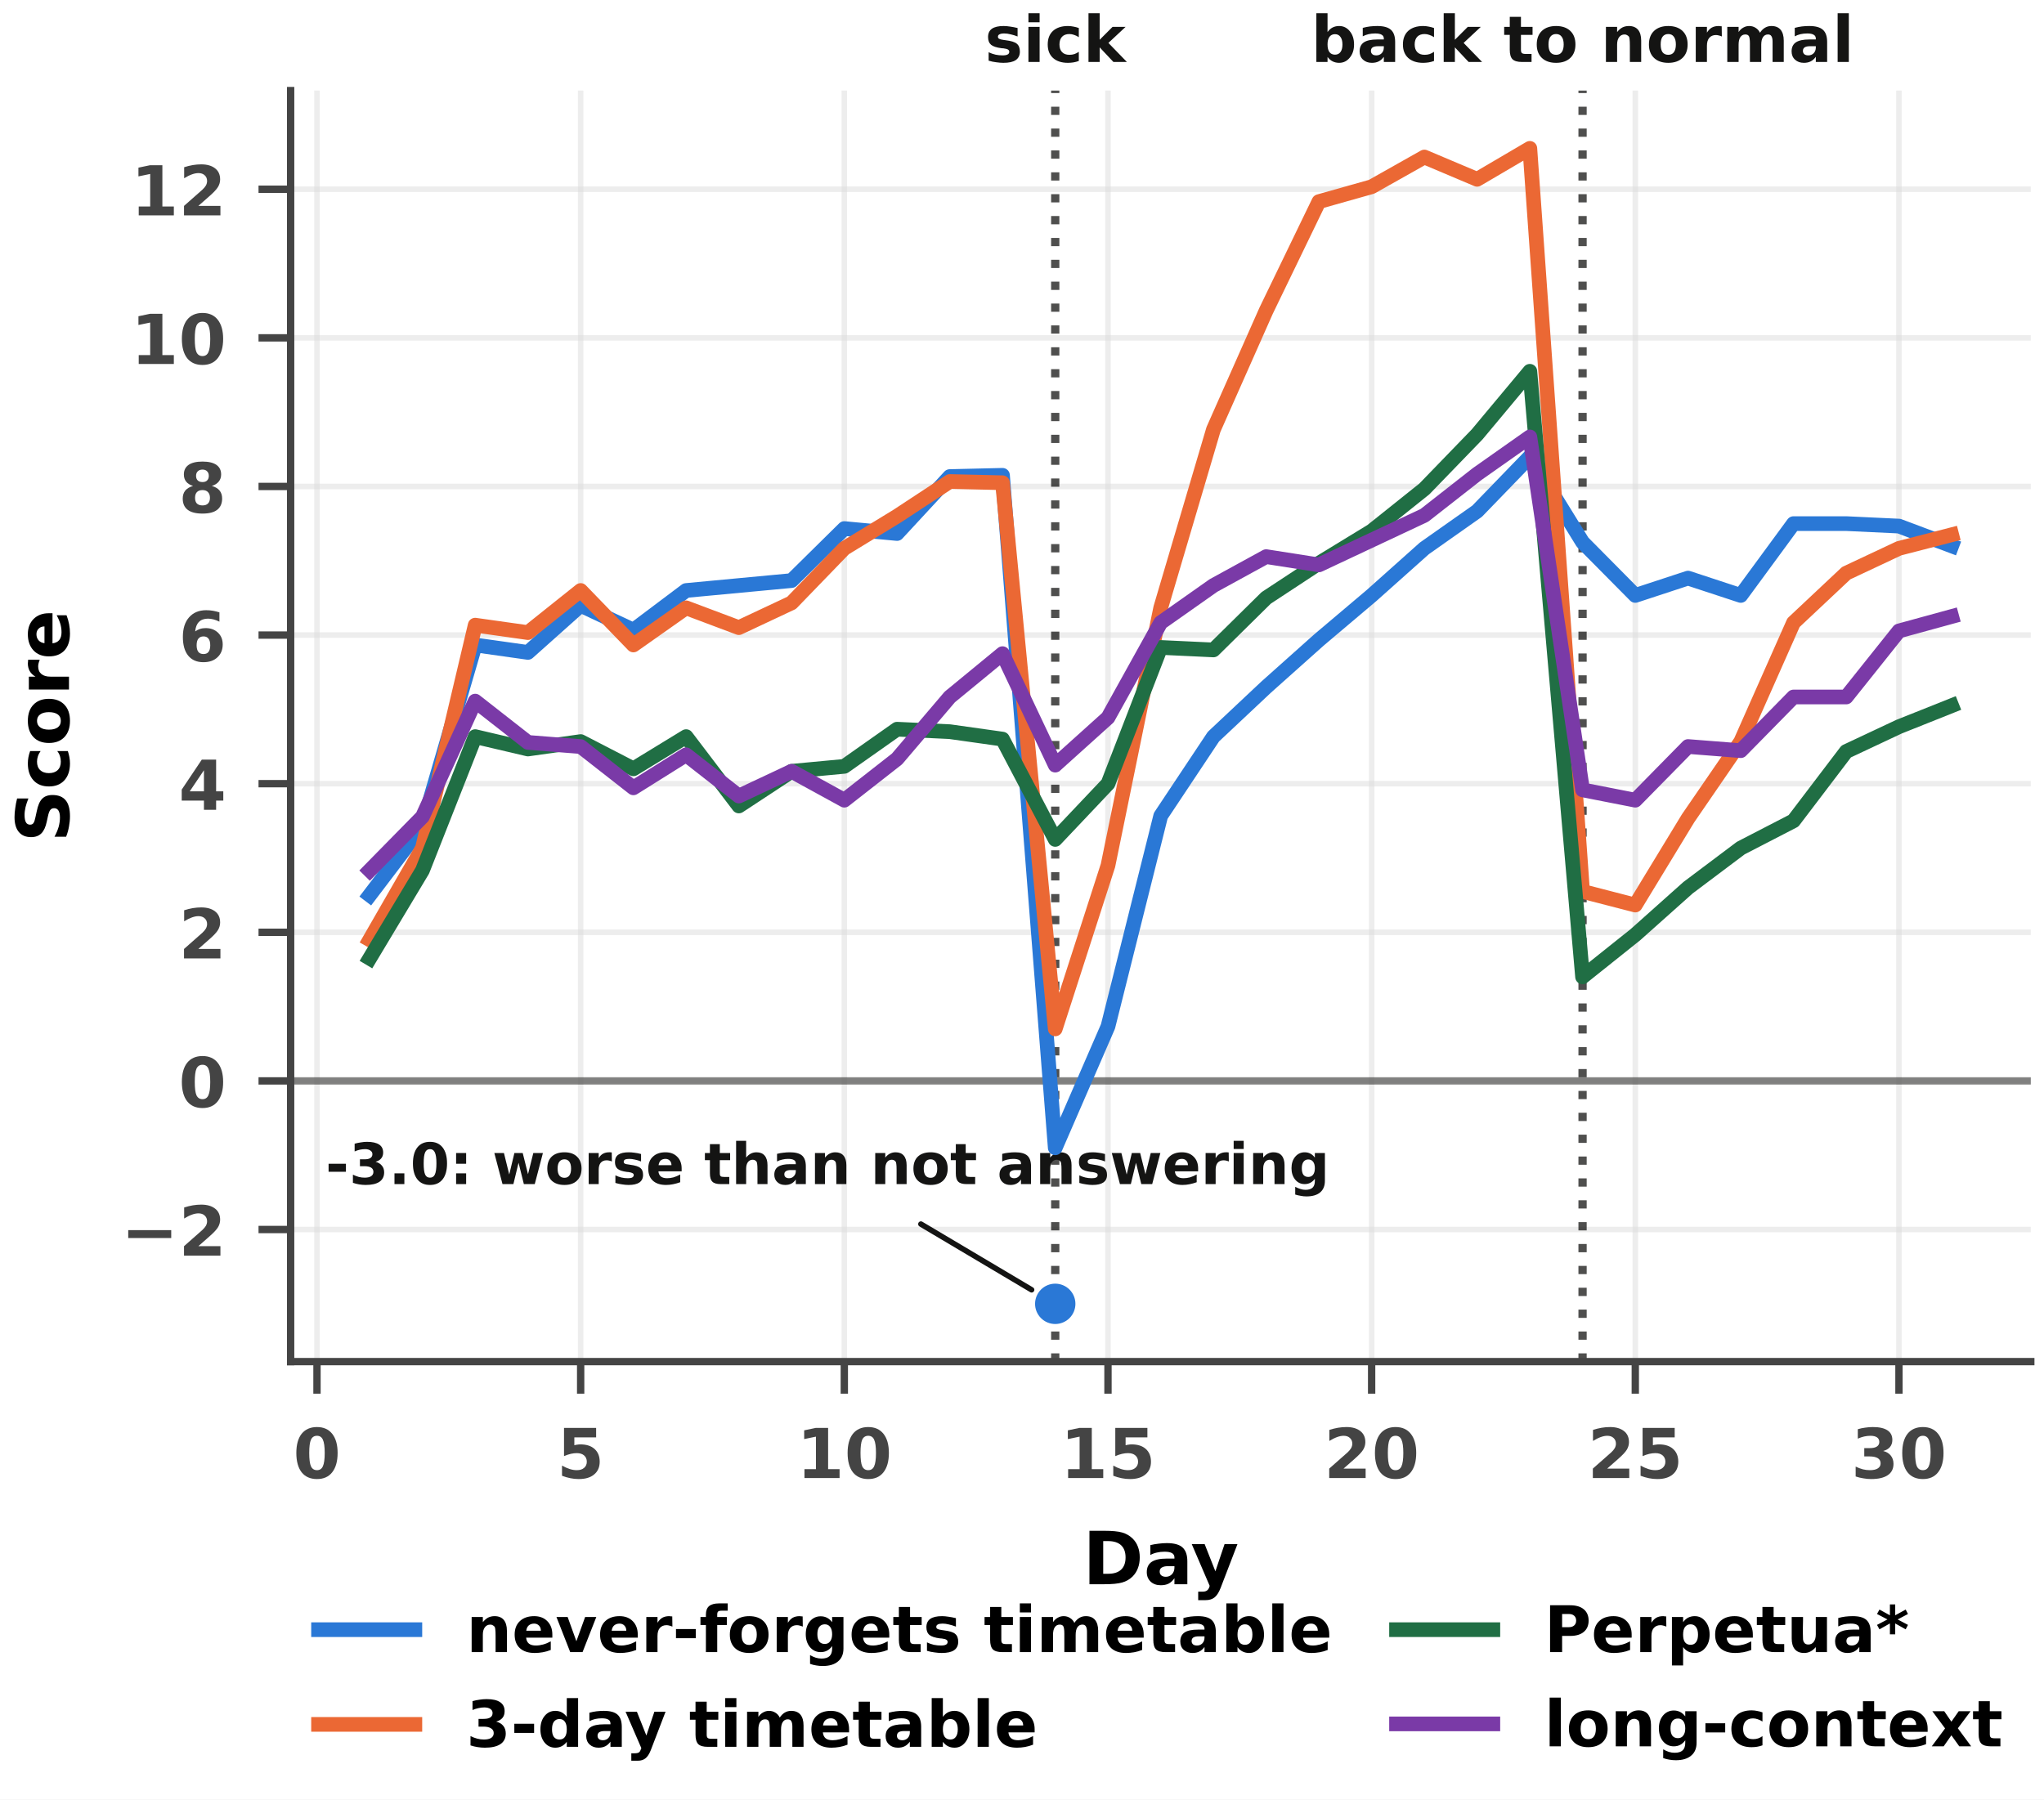
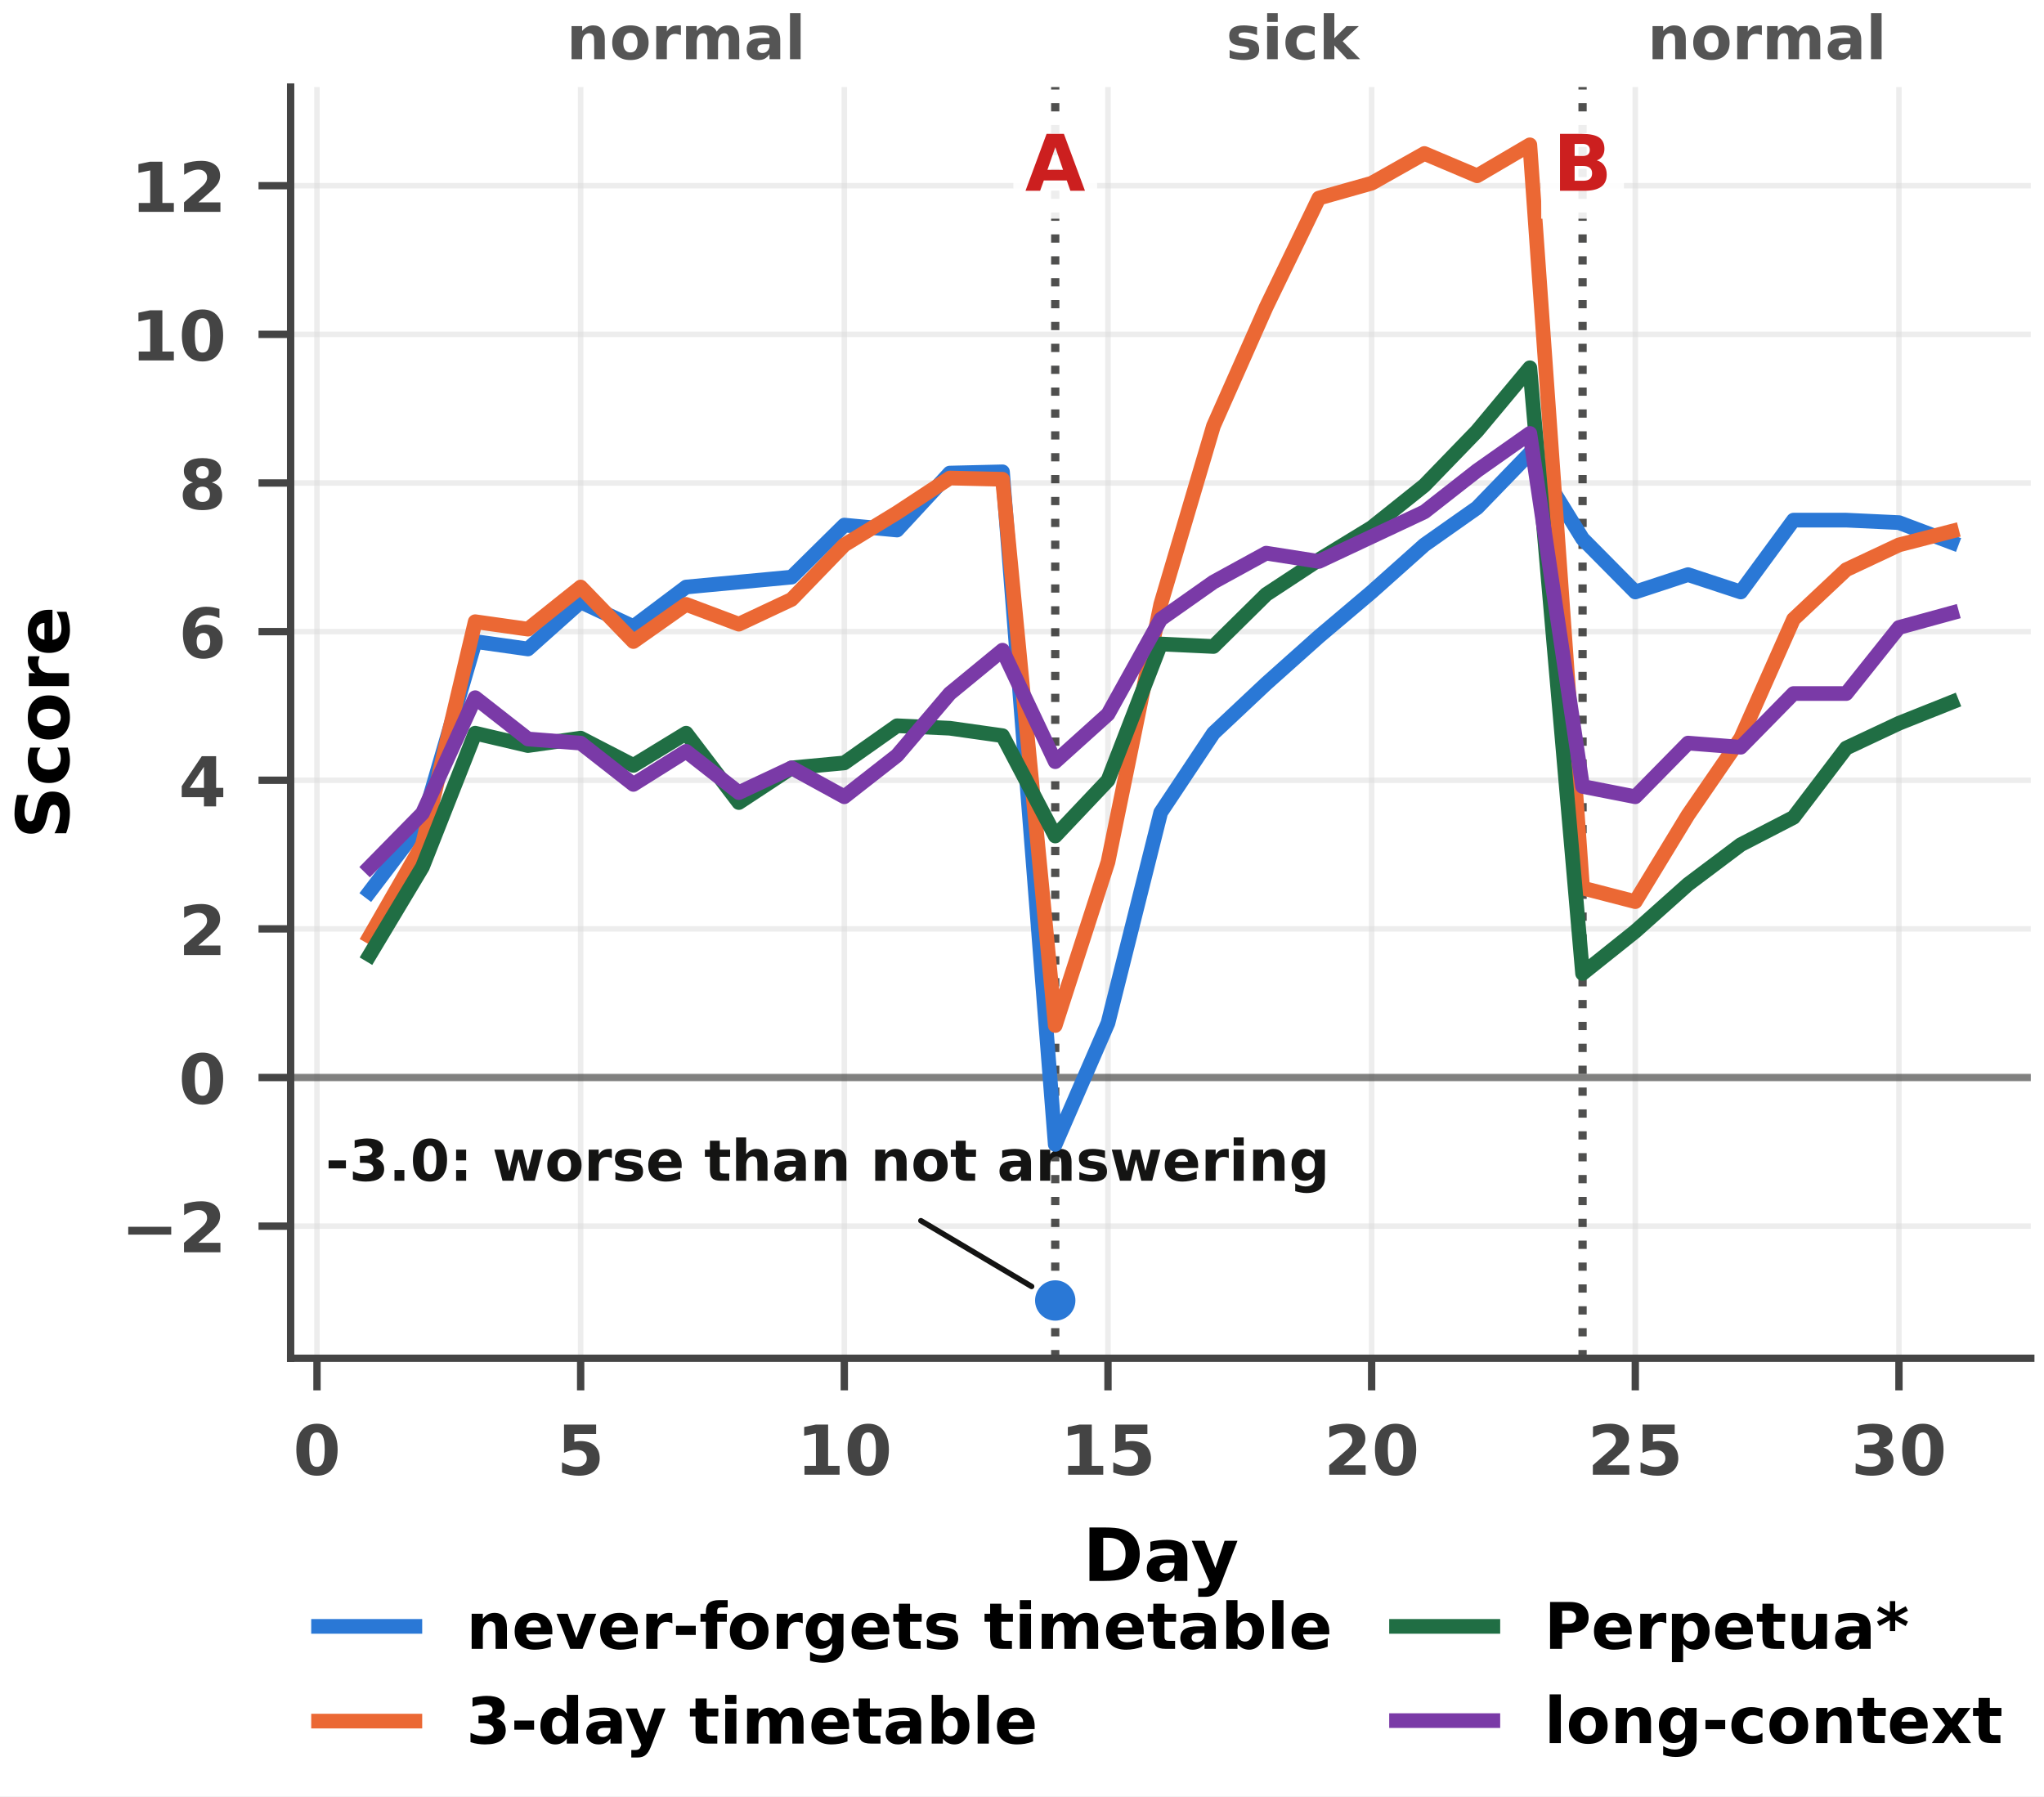
- <svg xmlns="http://www.w3.org/2000/svg" xmlns:xlink="http://www.w3.org/1999/xlink" width="222.846pt" height="196.239pt" viewBox="0 0 222.846 196.239" version="1.1">
+ <svg xmlns="http://www.w3.org/2000/svg" xmlns:xlink="http://www.w3.org/1999/xlink" width="222.846pt" height="195.852pt" viewBox="0 0 222.846 195.852" version="1.1">
  <defs>
    <style type="text/css">*{stroke-linejoin: round; stroke-linecap: butt}</style>
  </defs>
  <g id="figure_1">
    <g id="patch_1">
-       <path d="M 0 196.239  L 222.846 196.239  L 222.846 0  L 0 0  z " style="fill: #ffffff" />
+       <path d="M 0 195.852  L 222.846 195.852  L 222.846 0  L 0 0  z " style="fill: #ffffff" />
    </g>
    <g id="axes_1">
      <g id="patch_2">
-         <path d="M 31.686 148.478  L 221.406 148.478  L 221.406 9.878  L 31.686 9.878  z " style="fill: #ffffff" />
+         <path d="M 31.686 148.091  L 221.406 148.091  L 221.406 9.491  L 31.686 9.491  z " style="fill: #ffffff" />
      </g>
      <g id="matplotlib.axis_1">
        <g id="xtick_1">
          <g id="line2d_1">
-             <path d="M 34.56 148.478  L 34.56 9.878  " clip-path="url(#p94d293afa7)" style="fill: none; stroke: #dddddd; stroke-opacity: 0.5; stroke-width: 0.6; stroke-linecap: square" />
+             <path d="M 34.56 148.091  L 34.56 9.491  " clip-path="url(#p62c9c7e335)" style="fill: none; stroke: #dddddd; stroke-opacity: 0.5; stroke-width: 0.6; stroke-linecap: square" />
          </g>
          <g id="line2d_2">
            <defs>
-               <path id="m6d10a74202" d="M 0 0  L 0 3.5  " style="stroke: #444444; stroke-width: 0.8" />
+               <path id="mb469d667c3" d="M 0 0  L 0 3.5  " style="stroke: #444444; stroke-width: 0.8" />
            </defs>
            <g>
-               <use xlink:href="#m6d10a74202" x="34.56" y="148.478" style="fill: #444444; stroke: #444444; stroke-width: 0.8" />
+               <use xlink:href="#mb469d667c3" x="34.56" y="148.091" style="fill: #444444; stroke: #444444; stroke-width: 0.8" />
            </g>
          </g>
          <g id="text_1">
-             <text style="font-weight: 700; font-size: 7.5px; font-family: 'DejaVu Sans', 'Bitstream Vera Sans', 'Computer Modern Sans Serif', 'Lucida Grande', 'Verdana', 'Geneva', 'Lucid', 'Arial', 'Helvetica', 'Avant Garde', sans-serif; text-anchor: middle; fill: #444444" x="34.56" y="161.177" transform="rotate(-0 34.56017 161.1767)">0</text>
+             <text style="font-weight: 700; font-size: 7.5px; font-family: 'DejaVu Sans', 'Bitstream Vera Sans', 'Computer Modern Sans Serif', 'Lucida Grande', 'Verdana', 'Geneva', 'Lucid', 'Arial', 'Helvetica', 'Avant Garde', sans-serif; text-anchor: middle; fill: #444444" x="34.56" y="160.79" transform="rotate(-0 34.56017 160.7896)">0</text>
          </g>
        </g>
        <g id="xtick_2">
          <g id="line2d_3">
-             <path d="M 63.306 148.478  L 63.306 9.878  " clip-path="url(#p94d293afa7)" style="fill: none; stroke: #dddddd; stroke-opacity: 0.5; stroke-width: 0.6; stroke-linecap: square" />
+             <path d="M 63.306 148.091  L 63.306 9.491  " clip-path="url(#p62c9c7e335)" style="fill: none; stroke: #dddddd; stroke-opacity: 0.5; stroke-width: 0.6; stroke-linecap: square" />
          </g>
          <g id="line2d_4">
            <g>
-               <use xlink:href="#m6d10a74202" x="63.306" y="148.478" style="fill: #444444; stroke: #444444; stroke-width: 0.8" />
+               <use xlink:href="#mb469d667c3" x="63.306" y="148.091" style="fill: #444444; stroke: #444444; stroke-width: 0.8" />
            </g>
          </g>
          <g id="text_2">
-             <text style="font-weight: 700; font-size: 7.5px; font-family: 'DejaVu Sans', 'Bitstream Vera Sans', 'Computer Modern Sans Serif', 'Lucida Grande', 'Verdana', 'Geneva', 'Lucid', 'Arial', 'Helvetica', 'Avant Garde', sans-serif; text-anchor: middle; fill: #444444" x="63.306" y="161.177" transform="rotate(-0 63.30562 161.1767)">5</text>
+             <text style="font-weight: 700; font-size: 7.5px; font-family: 'DejaVu Sans', 'Bitstream Vera Sans', 'Computer Modern Sans Serif', 'Lucida Grande', 'Verdana', 'Geneva', 'Lucid', 'Arial', 'Helvetica', 'Avant Garde', sans-serif; text-anchor: middle; fill: #444444" x="63.306" y="160.79" transform="rotate(-0 63.30562 160.7896)">5</text>
          </g>
        </g>
        <g id="xtick_3">
          <g id="line2d_5">
-             <path d="M 92.051 148.478  L 92.051 9.878  " clip-path="url(#p94d293afa7)" style="fill: none; stroke: #dddddd; stroke-opacity: 0.5; stroke-width: 0.6; stroke-linecap: square" />
+             <path d="M 92.051 148.091  L 92.051 9.491  " clip-path="url(#p62c9c7e335)" style="fill: none; stroke: #dddddd; stroke-opacity: 0.5; stroke-width: 0.6; stroke-linecap: square" />
          </g>
          <g id="line2d_6">
            <g>
-               <use xlink:href="#m6d10a74202" x="92.051" y="148.478" style="fill: #444444; stroke: #444444; stroke-width: 0.8" />
+               <use xlink:href="#mb469d667c3" x="92.051" y="148.091" style="fill: #444444; stroke: #444444; stroke-width: 0.8" />
            </g>
          </g>
          <g id="text_3">
-             <text style="font-weight: 700; font-size: 7.5px; font-family: 'DejaVu Sans', 'Bitstream Vera Sans', 'Computer Modern Sans Serif', 'Lucida Grande', 'Verdana', 'Geneva', 'Lucid', 'Arial', 'Helvetica', 'Avant Garde', sans-serif; text-anchor: middle; fill: #444444" x="92.051" y="161.177" transform="rotate(-0 92.05108 161.1767)">10</text>
+             <text style="font-weight: 700; font-size: 7.5px; font-family: 'DejaVu Sans', 'Bitstream Vera Sans', 'Computer Modern Sans Serif', 'Lucida Grande', 'Verdana', 'Geneva', 'Lucid', 'Arial', 'Helvetica', 'Avant Garde', sans-serif; text-anchor: middle; fill: #444444" x="92.051" y="160.79" transform="rotate(-0 92.05108 160.7896)">10</text>
          </g>
        </g>
        <g id="xtick_4">
          <g id="line2d_7">
-             <path d="M 120.797 148.478  L 120.797 9.878  " clip-path="url(#p94d293afa7)" style="fill: none; stroke: #dddddd; stroke-opacity: 0.5; stroke-width: 0.6; stroke-linecap: square" />
+             <path d="M 120.797 148.091  L 120.797 9.491  " clip-path="url(#p62c9c7e335)" style="fill: none; stroke: #dddddd; stroke-opacity: 0.5; stroke-width: 0.6; stroke-linecap: square" />
          </g>
          <g id="line2d_8">
            <g>
-               <use xlink:href="#m6d10a74202" x="120.797" y="148.478" style="fill: #444444; stroke: #444444; stroke-width: 0.8" />
+               <use xlink:href="#mb469d667c3" x="120.797" y="148.091" style="fill: #444444; stroke: #444444; stroke-width: 0.8" />
            </g>
          </g>
          <g id="text_4">
-             <text style="font-weight: 700; font-size: 7.5px; font-family: 'DejaVu Sans', 'Bitstream Vera Sans', 'Computer Modern Sans Serif', 'Lucida Grande', 'Verdana', 'Geneva', 'Lucid', 'Arial', 'Helvetica', 'Avant Garde', sans-serif; text-anchor: middle; fill: #444444" x="120.797" y="161.177" transform="rotate(-0 120.7965 161.1767)">15</text>
+             <text style="font-weight: 700; font-size: 7.5px; font-family: 'DejaVu Sans', 'Bitstream Vera Sans', 'Computer Modern Sans Serif', 'Lucida Grande', 'Verdana', 'Geneva', 'Lucid', 'Arial', 'Helvetica', 'Avant Garde', sans-serif; text-anchor: middle; fill: #444444" x="120.797" y="160.79" transform="rotate(-0 120.7965 160.7896)">15</text>
          </g>
        </g>
        <g id="xtick_5">
          <g id="line2d_9">
-             <path d="M 149.542 148.478  L 149.542 9.878  " clip-path="url(#p94d293afa7)" style="fill: none; stroke: #dddddd; stroke-opacity: 0.5; stroke-width: 0.6; stroke-linecap: square" />
+             <path d="M 149.542 148.091  L 149.542 9.491  " clip-path="url(#p62c9c7e335)" style="fill: none; stroke: #dddddd; stroke-opacity: 0.5; stroke-width: 0.6; stroke-linecap: square" />
          </g>
          <g id="line2d_10">
            <g>
-               <use xlink:href="#m6d10a74202" x="149.542" y="148.478" style="fill: #444444; stroke: #444444; stroke-width: 0.8" />
+               <use xlink:href="#mb469d667c3" x="149.542" y="148.091" style="fill: #444444; stroke: #444444; stroke-width: 0.8" />
            </g>
          </g>
          <g id="text_5">
-             <text style="font-weight: 700; font-size: 7.5px; font-family: 'DejaVu Sans', 'Bitstream Vera Sans', 'Computer Modern Sans Serif', 'Lucida Grande', 'Verdana', 'Geneva', 'Lucid', 'Arial', 'Helvetica', 'Avant Garde', sans-serif; text-anchor: middle; fill: #444444" x="149.542" y="161.177" transform="rotate(-0 149.542 161.1767)">20</text>
+             <text style="font-weight: 700; font-size: 7.5px; font-family: 'DejaVu Sans', 'Bitstream Vera Sans', 'Computer Modern Sans Serif', 'Lucida Grande', 'Verdana', 'Geneva', 'Lucid', 'Arial', 'Helvetica', 'Avant Garde', sans-serif; text-anchor: middle; fill: #444444" x="149.542" y="160.79" transform="rotate(-0 149.542 160.7896)">20</text>
          </g>
        </g>
        <g id="xtick_6">
          <g id="line2d_11">
-             <path d="M 178.287 148.478  L 178.287 9.878  " clip-path="url(#p94d293afa7)" style="fill: none; stroke: #dddddd; stroke-opacity: 0.5; stroke-width: 0.6; stroke-linecap: square" />
+             <path d="M 178.287 148.091  L 178.287 9.491  " clip-path="url(#p62c9c7e335)" style="fill: none; stroke: #dddddd; stroke-opacity: 0.5; stroke-width: 0.6; stroke-linecap: square" />
          </g>
          <g id="line2d_12">
            <g>
-               <use xlink:href="#m6d10a74202" x="178.287" y="148.478" style="fill: #444444; stroke: #444444; stroke-width: 0.8" />
+               <use xlink:href="#mb469d667c3" x="178.287" y="148.091" style="fill: #444444; stroke: #444444; stroke-width: 0.8" />
            </g>
          </g>
          <g id="text_6">
-             <text style="font-weight: 700; font-size: 7.5px; font-family: 'DejaVu Sans', 'Bitstream Vera Sans', 'Computer Modern Sans Serif', 'Lucida Grande', 'Verdana', 'Geneva', 'Lucid', 'Arial', 'Helvetica', 'Avant Garde', sans-serif; text-anchor: middle; fill: #444444" x="178.287" y="161.177" transform="rotate(-0 178.2874 161.1767)">25</text>
+             <text style="font-weight: 700; font-size: 7.5px; font-family: 'DejaVu Sans', 'Bitstream Vera Sans', 'Computer Modern Sans Serif', 'Lucida Grande', 'Verdana', 'Geneva', 'Lucid', 'Arial', 'Helvetica', 'Avant Garde', sans-serif; text-anchor: middle; fill: #444444" x="178.287" y="160.79" transform="rotate(-0 178.2874 160.7896)">25</text>
          </g>
        </g>
        <g id="xtick_7">
          <g id="line2d_13">
-             <path d="M 207.033 148.478  L 207.033 9.878  " clip-path="url(#p94d293afa7)" style="fill: none; stroke: #dddddd; stroke-opacity: 0.5; stroke-width: 0.6; stroke-linecap: square" />
+             <path d="M 207.033 148.091  L 207.033 9.491  " clip-path="url(#p62c9c7e335)" style="fill: none; stroke: #dddddd; stroke-opacity: 0.5; stroke-width: 0.6; stroke-linecap: square" />
          </g>
          <g id="line2d_14">
            <g>
-               <use xlink:href="#m6d10a74202" x="207.033" y="148.478" style="fill: #444444; stroke: #444444; stroke-width: 0.8" />
+               <use xlink:href="#mb469d667c3" x="207.033" y="148.091" style="fill: #444444; stroke: #444444; stroke-width: 0.8" />
            </g>
          </g>
          <g id="text_7">
-             <text style="font-weight: 700; font-size: 7.5px; font-family: 'DejaVu Sans', 'Bitstream Vera Sans', 'Computer Modern Sans Serif', 'Lucida Grande', 'Verdana', 'Geneva', 'Lucid', 'Arial', 'Helvetica', 'Avant Garde', sans-serif; text-anchor: middle; fill: #444444" x="207.033" y="161.177" transform="rotate(-0 207.0329 161.1767)">30</text>
+             <text style="font-weight: 700; font-size: 7.5px; font-family: 'DejaVu Sans', 'Bitstream Vera Sans', 'Computer Modern Sans Serif', 'Lucida Grande', 'Verdana', 'Geneva', 'Lucid', 'Arial', 'Helvetica', 'Avant Garde', sans-serif; text-anchor: middle; fill: #444444" x="207.033" y="160.79" transform="rotate(-0 207.0329 160.7896)">30</text>
          </g>
        </g>
        <g id="text_8">
-           <text style="font-weight: 700; font-size: 8px; font-family: 'DejaVu Sans', 'Bitstream Vera Sans', 'Computer Modern Sans Serif', 'Lucida Grande', 'Verdana', 'Geneva', 'Lucid', 'Arial', 'Helvetica', 'Avant Garde', sans-serif; text-anchor: middle" x="126.546" y="172.753" transform="rotate(-0 126.5456 172.7527)">Day</text>
+           <text style="font-weight: 700; font-size: 8px; font-family: 'DejaVu Sans', 'Bitstream Vera Sans', 'Computer Modern Sans Serif', 'Lucida Grande', 'Verdana', 'Geneva', 'Lucid', 'Arial', 'Helvetica', 'Avant Garde', sans-serif; text-anchor: middle" x="126.546" y="172.366" transform="rotate(-0 126.5456 172.3656)">Day</text>
        </g>
      </g>
      <g id="matplotlib.axis_2">
        <g id="ytick_1">
          <g id="line2d_15">
-             <path d="M 31.686 134.075  L 221.406 134.075  " clip-path="url(#p94d293afa7)" style="fill: none; stroke: #dddddd; stroke-opacity: 0.5; stroke-width: 0.6; stroke-linecap: square" />
+             <path d="M 31.686 133.688  L 221.406 133.688  " clip-path="url(#p62c9c7e335)" style="fill: none; stroke: #dddddd; stroke-opacity: 0.5; stroke-width: 0.6; stroke-linecap: square" />
          </g>
          <g id="line2d_16">
            <defs>
-               <path id="mc895e2b7c6" d="M 0 0  L -3.5 0  " style="stroke: #444444; stroke-width: 0.8" />
+               <path id="m70ca049740" d="M 0 0  L -3.5 0  " style="stroke: #444444; stroke-width: 0.8" />
            </defs>
            <g>
-               <use xlink:href="#mc895e2b7c6" x="31.686" y="134.075" style="fill: #444444; stroke: #444444; stroke-width: 0.8" />
+               <use xlink:href="#m70ca049740" x="31.686" y="133.688" style="fill: #444444; stroke: #444444; stroke-width: 0.8" />
            </g>
          </g>
          <g id="text_9">
-             <text style="font-weight: 700; font-size: 7.5px; font-family: 'DejaVu Sans', 'Bitstream Vera Sans', 'Computer Modern Sans Serif', 'Lucida Grande', 'Verdana', 'Geneva', 'Lucid', 'Arial', 'Helvetica', 'Avant Garde', sans-serif; text-anchor: end; fill: #444444" x="24.686" y="136.924" transform="rotate(-0 24.68563 136.9244)">−2</text>
+             <text style="font-weight: 700; font-size: 7.5px; font-family: 'DejaVu Sans', 'Bitstream Vera Sans', 'Computer Modern Sans Serif', 'Lucida Grande', 'Verdana', 'Geneva', 'Lucid', 'Arial', 'Helvetica', 'Avant Garde', sans-serif; text-anchor: end; fill: #444444" x="24.686" y="136.537" transform="rotate(-0 24.68563 136.5373)">−2</text>
          </g>
        </g>
        <g id="ytick_2">
          <g id="line2d_17">
-             <path d="M 31.686 117.869  L 221.406 117.869  " clip-path="url(#p94d293afa7)" style="fill: none; stroke: #dddddd; stroke-opacity: 0.5; stroke-width: 0.6; stroke-linecap: square" />
+             <path d="M 31.686 117.482  L 221.406 117.482  " clip-path="url(#p62c9c7e335)" style="fill: none; stroke: #dddddd; stroke-opacity: 0.5; stroke-width: 0.6; stroke-linecap: square" />
          </g>
          <g id="line2d_18">
            <g>
-               <use xlink:href="#mc895e2b7c6" x="31.686" y="117.869" style="fill: #444444; stroke: #444444; stroke-width: 0.8" />
+               <use xlink:href="#m70ca049740" x="31.686" y="117.482" style="fill: #444444; stroke: #444444; stroke-width: 0.8" />
            </g>
          </g>
          <g id="text_10">
-             <text style="font-weight: 700; font-size: 7.5px; font-family: 'DejaVu Sans', 'Bitstream Vera Sans', 'Computer Modern Sans Serif', 'Lucida Grande', 'Verdana', 'Geneva', 'Lucid', 'Arial', 'Helvetica', 'Avant Garde', sans-serif; text-anchor: end; fill: #444444" x="24.686" y="120.719" transform="rotate(-0 24.68563 120.7186)">0</text>
+             <text style="font-weight: 700; font-size: 7.5px; font-family: 'DejaVu Sans', 'Bitstream Vera Sans', 'Computer Modern Sans Serif', 'Lucida Grande', 'Verdana', 'Geneva', 'Lucid', 'Arial', 'Helvetica', 'Avant Garde', sans-serif; text-anchor: end; fill: #444444" x="24.686" y="120.331" transform="rotate(-0 24.68563 120.3315)">0</text>
          </g>
        </g>
        <g id="ytick_3">
          <g id="line2d_19">
-             <path d="M 31.686 101.663  L 221.406 101.663  " clip-path="url(#p94d293afa7)" style="fill: none; stroke: #dddddd; stroke-opacity: 0.5; stroke-width: 0.6; stroke-linecap: square" />
+             <path d="M 31.686 101.276  L 221.406 101.276  " clip-path="url(#p62c9c7e335)" style="fill: none; stroke: #dddddd; stroke-opacity: 0.5; stroke-width: 0.6; stroke-linecap: square" />
          </g>
          <g id="line2d_20">
            <g>
-               <use xlink:href="#mc895e2b7c6" x="31.686" y="101.663" style="fill: #444444; stroke: #444444; stroke-width: 0.8" />
+               <use xlink:href="#m70ca049740" x="31.686" y="101.276" style="fill: #444444; stroke: #444444; stroke-width: 0.8" />
            </g>
          </g>
          <g id="text_11">
-             <text style="font-weight: 700; font-size: 7.5px; font-family: 'DejaVu Sans', 'Bitstream Vera Sans', 'Computer Modern Sans Serif', 'Lucida Grande', 'Verdana', 'Geneva', 'Lucid', 'Arial', 'Helvetica', 'Avant Garde', sans-serif; text-anchor: end; fill: #444444" x="24.686" y="104.513" transform="rotate(-0 24.68563 104.5128)">2</text>
+             <text style="font-weight: 700; font-size: 7.5px; font-family: 'DejaVu Sans', 'Bitstream Vera Sans', 'Computer Modern Sans Serif', 'Lucida Grande', 'Verdana', 'Geneva', 'Lucid', 'Arial', 'Helvetica', 'Avant Garde', sans-serif; text-anchor: end; fill: #444444" x="24.686" y="104.126" transform="rotate(-0 24.68563 104.1257)">2</text>
          </g>
        </g>
        <g id="ytick_4">
          <g id="line2d_21">
-             <path d="M 31.686 85.458  L 221.406 85.458  " clip-path="url(#p94d293afa7)" style="fill: none; stroke: #dddddd; stroke-opacity: 0.5; stroke-width: 0.6; stroke-linecap: square" />
+             <path d="M 31.686 85.071  L 221.406 85.071  " clip-path="url(#p62c9c7e335)" style="fill: none; stroke: #dddddd; stroke-opacity: 0.5; stroke-width: 0.6; stroke-linecap: square" />
          </g>
          <g id="line2d_22">
            <g>
-               <use xlink:href="#mc895e2b7c6" x="31.686" y="85.458" style="fill: #444444; stroke: #444444; stroke-width: 0.8" />
+               <use xlink:href="#m70ca049740" x="31.686" y="85.071" style="fill: #444444; stroke: #444444; stroke-width: 0.8" />
            </g>
          </g>
          <g id="text_12">
-             <text style="font-weight: 700; font-size: 7.5px; font-family: 'DejaVu Sans', 'Bitstream Vera Sans', 'Computer Modern Sans Serif', 'Lucida Grande', 'Verdana', 'Geneva', 'Lucid', 'Arial', 'Helvetica', 'Avant Garde', sans-serif; text-anchor: end; fill: #444444" x="24.686" y="88.307" transform="rotate(-0 24.68563 88.30704)">4</text>
+             <text style="font-weight: 700; font-size: 7.5px; font-family: 'DejaVu Sans', 'Bitstream Vera Sans', 'Computer Modern Sans Serif', 'Lucida Grande', 'Verdana', 'Geneva', 'Lucid', 'Arial', 'Helvetica', 'Avant Garde', sans-serif; text-anchor: end; fill: #444444" x="24.686" y="87.92" transform="rotate(-0 24.68563 87.91992)">4</text>
          </g>
        </g>
        <g id="ytick_5">
          <g id="line2d_23">
-             <path d="M 31.686 69.252  L 221.406 69.252  " clip-path="url(#p94d293afa7)" style="fill: none; stroke: #dddddd; stroke-opacity: 0.5; stroke-width: 0.6; stroke-linecap: square" />
+             <path d="M 31.686 68.865  L 221.406 68.865  " clip-path="url(#p62c9c7e335)" style="fill: none; stroke: #dddddd; stroke-opacity: 0.5; stroke-width: 0.6; stroke-linecap: square" />
          </g>
          <g id="line2d_24">
            <g>
-               <use xlink:href="#mc895e2b7c6" x="31.686" y="69.252" style="fill: #444444; stroke: #444444; stroke-width: 0.8" />
+               <use xlink:href="#m70ca049740" x="31.686" y="68.865" style="fill: #444444; stroke: #444444; stroke-width: 0.8" />
            </g>
          </g>
          <g id="text_13">
-             <text style="font-weight: 700; font-size: 7.5px; font-family: 'DejaVu Sans', 'Bitstream Vera Sans', 'Computer Modern Sans Serif', 'Lucida Grande', 'Verdana', 'Geneva', 'Lucid', 'Arial', 'Helvetica', 'Avant Garde', sans-serif; text-anchor: end; fill: #444444" x="24.686" y="72.101" transform="rotate(-0 24.68563 72.10126)">6</text>
+             <text style="font-weight: 700; font-size: 7.5px; font-family: 'DejaVu Sans', 'Bitstream Vera Sans', 'Computer Modern Sans Serif', 'Lucida Grande', 'Verdana', 'Geneva', 'Lucid', 'Arial', 'Helvetica', 'Avant Garde', sans-serif; text-anchor: end; fill: #444444" x="24.686" y="71.714" transform="rotate(-0 24.68563 71.71413)">6</text>
          </g>
        </g>
        <g id="ytick_6">
          <g id="line2d_25">
-             <path d="M 31.686 53.046  L 221.406 53.046  " clip-path="url(#p94d293afa7)" style="fill: none; stroke: #dddddd; stroke-opacity: 0.5; stroke-width: 0.6; stroke-linecap: square" />
+             <path d="M 31.686 52.659  L 221.406 52.659  " clip-path="url(#p62c9c7e335)" style="fill: none; stroke: #dddddd; stroke-opacity: 0.5; stroke-width: 0.6; stroke-linecap: square" />
          </g>
          <g id="line2d_26">
            <g>
-               <use xlink:href="#mc895e2b7c6" x="31.686" y="53.046" style="fill: #444444; stroke: #444444; stroke-width: 0.8" />
+               <use xlink:href="#m70ca049740" x="31.686" y="52.659" style="fill: #444444; stroke: #444444; stroke-width: 0.8" />
            </g>
          </g>
          <g id="text_14">
-             <text style="font-weight: 700; font-size: 7.5px; font-family: 'DejaVu Sans', 'Bitstream Vera Sans', 'Computer Modern Sans Serif', 'Lucida Grande', 'Verdana', 'Geneva', 'Lucid', 'Arial', 'Helvetica', 'Avant Garde', sans-serif; text-anchor: end; fill: #444444" x="24.686" y="55.895" transform="rotate(-0 24.68563 55.89547)">8</text>
+             <text style="font-weight: 700; font-size: 7.5px; font-family: 'DejaVu Sans', 'Bitstream Vera Sans', 'Computer Modern Sans Serif', 'Lucida Grande', 'Verdana', 'Geneva', 'Lucid', 'Arial', 'Helvetica', 'Avant Garde', sans-serif; text-anchor: end; fill: #444444" x="24.686" y="55.508" transform="rotate(-0 24.68563 55.50834)">8</text>
          </g>
        </g>
        <g id="ytick_7">
          <g id="line2d_27">
-             <path d="M 31.686 36.84  L 221.406 36.84  " clip-path="url(#p94d293afa7)" style="fill: none; stroke: #dddddd; stroke-opacity: 0.5; stroke-width: 0.6; stroke-linecap: square" />
+             <path d="M 31.686 36.453  L 221.406 36.453  " clip-path="url(#p62c9c7e335)" style="fill: none; stroke: #dddddd; stroke-opacity: 0.5; stroke-width: 0.6; stroke-linecap: square" />
          </g>
          <g id="line2d_28">
            <g>
-               <use xlink:href="#mc895e2b7c6" x="31.686" y="36.84" style="fill: #444444; stroke: #444444; stroke-width: 0.8" />
+               <use xlink:href="#m70ca049740" x="31.686" y="36.453" style="fill: #444444; stroke: #444444; stroke-width: 0.8" />
            </g>
          </g>
          <g id="text_15">
-             <text style="font-weight: 700; font-size: 7.5px; font-family: 'DejaVu Sans', 'Bitstream Vera Sans', 'Computer Modern Sans Serif', 'Lucida Grande', 'Verdana', 'Geneva', 'Lucid', 'Arial', 'Helvetica', 'Avant Garde', sans-serif; text-anchor: end; fill: #444444" x="24.686" y="39.69" transform="rotate(-0 24.68563 39.68968)">10</text>
+             <text style="font-weight: 700; font-size: 7.5px; font-family: 'DejaVu Sans', 'Bitstream Vera Sans', 'Computer Modern Sans Serif', 'Lucida Grande', 'Verdana', 'Geneva', 'Lucid', 'Arial', 'Helvetica', 'Avant Garde', sans-serif; text-anchor: end; fill: #444444" x="24.686" y="39.303" transform="rotate(-0 24.68563 39.30256)">10</text>
          </g>
        </g>
        <g id="ytick_8">
          <g id="line2d_29">
-             <path d="M 31.686 20.634  L 221.406 20.634  " clip-path="url(#p94d293afa7)" style="fill: none; stroke: #dddddd; stroke-opacity: 0.5; stroke-width: 0.6; stroke-linecap: square" />
+             <path d="M 31.686 20.247  L 221.406 20.247  " clip-path="url(#p62c9c7e335)" style="fill: none; stroke: #dddddd; stroke-opacity: 0.5; stroke-width: 0.6; stroke-linecap: square" />
          </g>
          <g id="line2d_30">
            <g>
-               <use xlink:href="#mc895e2b7c6" x="31.686" y="20.634" style="fill: #444444; stroke: #444444; stroke-width: 0.8" />
+               <use xlink:href="#m70ca049740" x="31.686" y="20.247" style="fill: #444444; stroke: #444444; stroke-width: 0.8" />
            </g>
          </g>
          <g id="text_16">
-             <text style="font-weight: 700; font-size: 7.5px; font-family: 'DejaVu Sans', 'Bitstream Vera Sans', 'Computer Modern Sans Serif', 'Lucida Grande', 'Verdana', 'Geneva', 'Lucid', 'Arial', 'Helvetica', 'Avant Garde', sans-serif; text-anchor: end; fill: #444444" x="24.686" y="23.484" transform="rotate(-0 24.68563 23.48389)">12</text>
+             <text style="font-weight: 700; font-size: 7.5px; font-family: 'DejaVu Sans', 'Bitstream Vera Sans', 'Computer Modern Sans Serif', 'Lucida Grande', 'Verdana', 'Geneva', 'Lucid', 'Arial', 'Helvetica', 'Avant Garde', sans-serif; text-anchor: end; fill: #444444" x="24.686" y="23.097" transform="rotate(-0 24.68563 23.09677)">12</text>
          </g>
        </g>
        <g id="text_17">
-           <text style="font-weight: 700; font-size: 8px; font-family: 'DejaVu Sans', 'Bitstream Vera Sans', 'Computer Modern Sans Serif', 'Lucida Grande', 'Verdana', 'Geneva', 'Lucid', 'Arial', 'Helvetica', 'Avant Garde', sans-serif; text-anchor: middle" x="7.519" y="79.178" transform="rotate(-90 7.51875 79.17789)">Score</text>
+           <text style="font-weight: 700; font-size: 8px; font-family: 'DejaVu Sans', 'Bitstream Vera Sans', 'Computer Modern Sans Serif', 'Lucida Grande', 'Verdana', 'Geneva', 'Lucid', 'Arial', 'Helvetica', 'Avant Garde', sans-serif; text-anchor: middle" x="7.519" y="78.791" transform="rotate(-90 7.51875 78.79076)">Score</text>
        </g>
      </g>
      <g id="line2d_31">
-         <path d="M 115.047 148.478  L 115.047 9.878  " clip-path="url(#p94d293afa7)" style="fill: none; stroke-dasharray: 0.9,1.485; stroke-dashoffset: 0; stroke: #141413; stroke-opacity: 0.75; stroke-width: 0.9" />
+         <path d="M 115.047 148.091  L 115.047 9.491  " clip-path="url(#p62c9c7e335)" style="fill: none; stroke-dasharray: 0.9,1.485; stroke-dashoffset: 0; stroke: #141413; stroke-opacity: 0.75; stroke-width: 0.9" />
      </g>
      <g id="line2d_32">
-         <path d="M 172.538 148.478  L 172.538 9.878  " clip-path="url(#p94d293afa7)" style="fill: none; stroke-dasharray: 0.9,1.485; stroke-dashoffset: 0; stroke: #141413; stroke-opacity: 0.75; stroke-width: 0.9" />
+         <path d="M 172.538 148.091  L 172.538 9.491  " clip-path="url(#p62c9c7e335)" style="fill: none; stroke-dasharray: 0.9,1.485; stroke-dashoffset: 0; stroke: #141413; stroke-opacity: 0.75; stroke-width: 0.9" />
      </g>
      <g id="line2d_33">
-         <path d="M 31.686 117.869  L 221.406 117.869  " clip-path="url(#p94d293afa7)" style="fill: none; stroke: #141413; stroke-opacity: 0.5; stroke-width: 0.8; stroke-linecap: square" />
+         <path d="M 31.686 117.482  L 221.406 117.482  " clip-path="url(#p62c9c7e335)" style="fill: none; stroke: #141413; stroke-opacity: 0.5; stroke-width: 0.8; stroke-linecap: square" />
      </g>
      <g id="patch_3">
-         <path d="M 31.686 148.478  L 31.686 9.878  " style="fill: none; stroke: #444444; stroke-width: 0.8; stroke-linejoin: miter; stroke-linecap: square" />
+         <path d="M 31.686 148.091  L 31.686 9.491  " style="fill: none; stroke: #444444; stroke-width: 0.8; stroke-linejoin: miter; stroke-linecap: square" />
      </g>
      <g id="patch_4">
-         <path d="M 31.686 148.478  L 221.406 148.478  " style="fill: none; stroke: #444444; stroke-width: 0.8; stroke-linejoin: miter; stroke-linecap: square" />
+         <path d="M 31.686 148.091  L 221.406 148.091  " style="fill: none; stroke: #444444; stroke-width: 0.8; stroke-linejoin: miter; stroke-linecap: square" />
      </g>
      <g id="text_18">
-         <text style="font-weight: 700; font-size: 7px; font-family: 'DejaVu Sans', 'Bitstream Vera Sans', 'Computer Modern Sans Serif', 'Lucida Grande', 'Verdana', 'Geneva', 'Lucid', 'Arial', 'Helvetica', 'Avant Garde', sans-serif; text-anchor: middle; fill: #141413" x="115.047" y="6.759" transform="rotate(-0 115.0474 6.758906)">sick</text>
+         <text style="font-weight: 700; font-size: 6.6px; font-family: 'DejaVu Sans', 'Bitstream Vera Sans', 'Computer Modern Sans Serif', 'Lucida Grande', 'Verdana', 'Geneva', 'Lucid', 'Arial', 'Helvetica', 'Avant Garde', sans-serif; text-anchor: middle; fill: #555555" x="74.804" y="6.455" transform="rotate(-0 74.80381 6.454969)">normal</text>
      </g>
      <g id="text_19">
-         <text style="font-weight: 700; font-size: 7px; font-family: 'DejaVu Sans', 'Bitstream Vera Sans', 'Computer Modern Sans Serif', 'Lucida Grande', 'Verdana', 'Geneva', 'Lucid', 'Arial', 'Helvetica', 'Avant Garde', sans-serif; text-anchor: middle; fill: #141413" x="172.538" y="6.759" transform="rotate(-0 172.5384 6.758906)">back to normal</text>
+         <text style="font-weight: 700; font-size: 6.6px; font-family: 'DejaVu Sans', 'Bitstream Vera Sans', 'Computer Modern Sans Serif', 'Lucida Grande', 'Verdana', 'Geneva', 'Lucid', 'Arial', 'Helvetica', 'Avant Garde', sans-serif; text-anchor: middle; fill: #555555" x="140.918" y="6.455" transform="rotate(-0 140.9184 6.454969)">sick</text>
+       </g>
+       <g id="text_20">
+         <text style="font-weight: 700; font-size: 6.6px; font-family: 'DejaVu Sans', 'Bitstream Vera Sans', 'Computer Modern Sans Serif', 'Lucida Grande', 'Verdana', 'Geneva', 'Lucid', 'Arial', 'Helvetica', 'Avant Garde', sans-serif; text-anchor: middle; fill: #555555" x="192.66" y="6.455" transform="rotate(-0 192.6602 6.454969)">normal</text>
      </g>
      <g id="patch_5">
-         <path d="M 100.4 133.481  Q 106.434 137.064 112.469 140.647  " style="fill: none; stroke: #141413; stroke-width: 0.6; stroke-linecap: round" />
-       </g>
-       <g id="text_20">
-         <text style="font-weight: 700; font-size: 6.2px; font-family: 'DejaVu Sans', 'Bitstream Vera Sans', 'Computer Modern Sans Serif', 'Lucida Grande', 'Verdana', 'Geneva', 'Lucid', 'Arial', 'Helvetica', 'Avant Garde', sans-serif; text-anchor: start; fill: #141413" x="35.48" y="129.122" transform="rotate(-0 35.48002 129.122)">-3.0: worse than not answering</text>
+         <path d="M 100.4 133.094  Q 106.434 136.677 112.469 140.26  " style="fill: none; stroke: #141413; stroke-width: 0.6; stroke-linecap: round" />
+       </g>
+       <g id="text_21">
+         <text style="font-weight: 700; font-size: 6.2px; font-family: 'DejaVu Sans', 'Bitstream Vera Sans', 'Computer Modern Sans Serif', 'Lucida Grande', 'Verdana', 'Geneva', 'Lucid', 'Arial', 'Helvetica', 'Avant Garde', sans-serif; text-anchor: start; fill: #141413" x="35.48" y="128.735" transform="rotate(-0 35.48002 128.7349)">-3.0: worse than not answering</text>
      </g>
      <g id="line2d_34">
-         <path d="M 40.309 97.612  L 46.058 90.049  L 51.807 70.332  L 57.557 71.143  L 63.306 66.011  L 69.055 68.712  L 74.804 64.39  L 80.553 63.85  L 86.302 63.31  L 92.051 57.638  L 97.8 58.178  L 103.549 51.966  L 109.298 51.831  L 115.047 125.162  L 120.797 111.927  L 126.546 88.969  L 132.295 80.326  L 138.044 74.924  L 143.793 69.792  L 149.542 64.93  L 155.291 59.798  L 161.04 55.747  L 166.789 49.805  L 172.538 59.123  L 178.287 64.93  L 184.037 63.04  L 189.786 64.93  L 195.535 57.098  L 201.284 57.098  L 207.033 57.368  L 212.782 59.528  " clip-path="url(#p94d293afa7)" style="fill: none; stroke: #2a78d6; stroke-width: 1.6; stroke-linecap: square" />
+         <path d="M 40.309 97.225  L 46.058 89.662  L 51.807 69.945  L 57.557 70.755  L 63.306 65.624  L 69.055 68.325  L 74.804 64.003  L 80.553 63.463  L 86.302 62.923  L 92.051 57.251  L 97.8 57.791  L 103.549 51.579  L 109.298 51.443  L 115.047 124.775  L 120.797 111.54  L 126.546 88.582  L 132.295 79.939  L 138.044 74.537  L 143.793 69.405  L 149.542 64.543  L 155.291 59.411  L 161.04 55.36  L 166.789 49.418  L 172.538 58.736  L 178.287 64.543  L 184.037 62.652  L 189.786 64.543  L 195.535 56.71  L 201.284 56.71  L 207.033 56.98  L 212.782 59.141  " clip-path="url(#p62c9c7e335)" style="fill: none; stroke: #2a78d6; stroke-width: 1.6; stroke-linecap: square" />
      </g>
      <g id="line2d_35">
-         <path d="M 40.309 102.474  L 46.058 92.48  L 51.807 68.171  L 57.557 68.982  L 63.306 64.39  L 69.055 70.332  L 74.804 66.281  L 80.553 68.442  L 86.302 65.741  L 92.051 59.798  L 97.8 56.287  L 103.549 52.506  L 109.298 52.641  L 115.047 112.197  L 120.797 94.371  L 126.546 66.281  L 132.295 46.834  L 138.044 33.869  L 143.793 21.985  L 149.542 20.364  L 155.291 17.123  L 161.04 19.554  L 166.789 16.178  L 172.538 97.207  L 178.287 98.692  L 184.037 89.239  L 189.786 80.866  L 195.535 67.901  L 201.284 62.499  L 207.033 59.798  L 212.782 58.313  " clip-path="url(#p94d293afa7)" style="fill: none; stroke: #eb6834; stroke-width: 1.6; stroke-linecap: square" />
+         <path d="M 40.309 102.087  L 46.058 92.093  L 51.807 67.784  L 57.557 68.595  L 63.306 64.003  L 69.055 69.945  L 74.804 65.894  L 80.553 68.054  L 86.302 65.353  L 92.051 59.411  L 97.8 55.9  L 103.549 52.119  L 109.298 52.254  L 115.047 111.81  L 120.797 93.984  L 126.546 65.894  L 132.295 46.447  L 138.044 33.482  L 143.793 21.598  L 149.542 19.977  L 155.291 16.736  L 161.04 19.167  L 166.789 15.791  L 172.538 96.82  L 178.287 98.305  L 184.037 88.852  L 189.786 80.479  L 195.535 67.514  L 201.284 62.112  L 207.033 59.411  L 212.782 57.926  " clip-path="url(#p62c9c7e335)" style="fill: none; stroke: #eb6834; stroke-width: 1.6; stroke-linecap: square" />
      </g>
      <g id="line2d_36">
-         <path d="M 40.309 104.499  L 46.058 94.911  L 51.807 80.326  L 57.557 81.676  L 63.306 80.866  L 69.055 83.837  L 74.804 80.326  L 80.553 87.888  L 86.302 84.107  L 92.051 83.567  L 97.8 79.516  L 103.549 79.786  L 109.298 80.596  L 115.047 91.535  L 120.797 85.458  L 126.546 70.602  L 132.295 70.872  L 138.044 65.2  L 143.793 61.419  L 149.542 57.908  L 155.291 53.316  L 161.04 47.374  L 166.789 40.487  L 172.538 106.525  L 178.287 101.934  L 184.037 96.802  L 189.786 92.48  L 195.535 89.509  L 201.284 81.946  L 207.033 79.245  L 212.782 76.95  " clip-path="url(#p94d293afa7)" style="fill: none; stroke: #206e44; stroke-width: 1.6; stroke-linecap: square" />
+         <path d="M 40.309 104.112  L 46.058 94.524  L 51.807 79.939  L 57.557 81.289  L 63.306 80.479  L 69.055 83.45  L 74.804 79.939  L 80.553 87.501  L 86.302 83.72  L 92.051 83.18  L 97.8 79.128  L 103.549 79.398  L 109.298 80.209  L 115.047 91.148  L 120.797 85.071  L 126.546 70.215  L 132.295 70.485  L 138.044 64.813  L 143.793 61.032  L 149.542 57.521  L 155.291 52.929  L 161.04 46.987  L 166.789 40.099  L 172.538 106.138  L 178.287 101.546  L 184.037 96.415  L 189.786 92.093  L 195.535 89.122  L 201.284 81.559  L 207.033 78.858  L 212.782 76.562  " clip-path="url(#p62c9c7e335)" style="fill: none; stroke: #206e44; stroke-width: 1.6; stroke-linecap: square" />
      </g>
      <g id="line2d_37">
-         <path d="M 40.309 94.91  L 46.058 89.058  L 51.807 76.455  L 57.557 80.958  L 63.306 81.409  L 69.055 85.909  L 74.804 82.306  L 80.553 86.805  L 86.302 84.104  L 92.051 87.256  L 97.8 82.757  L 103.549 76.004  L 109.298 71.278  L 115.047 83.432  L 120.797 78.254  L 126.546 67.899  L 132.295 63.847  L 138.044 60.698  L 143.793 61.6  L 149.542 58.899  L 155.291 56.198  L 161.04 51.696  L 166.789 47.645  L 172.538 86.13  L 178.287 87.256  L 184.037 81.406  L 189.786 81.857  L 195.535 76.004  L 201.284 76.004  L 207.033 68.801  L 212.782 67.226  " clip-path="url(#p94d293afa7)" style="fill: none; stroke: #7a3aa7; stroke-width: 1.6; stroke-linecap: square" />
+         <path d="M 40.309 94.523  L 46.058 88.671  L 51.807 76.068  L 57.557 80.571  L 63.306 81.022  L 69.055 85.522  L 74.804 81.918  L 80.553 86.418  L 86.302 83.717  L 92.051 86.869  L 97.8 82.37  L 103.549 75.617  L 109.298 70.89  L 115.047 83.045  L 120.797 77.867  L 126.546 67.512  L 132.295 63.46  L 138.044 60.311  L 143.793 61.213  L 149.542 58.512  L 155.291 55.811  L 161.04 51.308  L 166.789 47.258  L 172.538 85.743  L 178.287 86.869  L 184.037 81.019  L 189.786 81.47  L 195.535 75.617  L 201.284 75.617  L 207.033 68.414  L 212.782 66.839  " clip-path="url(#p62c9c7e335)" style="fill: none; stroke: #7a3aa7; stroke-width: 1.6; stroke-linecap: square" />
      </g>
      <g id="legend_1">
        <g id="line2d_38">
-           <path d="M 34.73 177.709  L 39.98 177.709  L 45.23 177.709  " style="fill: none; stroke: #2a78d6; stroke-width: 1.6; stroke-linecap: square" />
-         </g>
-         <g id="text_21">
-           <text style="font-weight: 700; font-size: 7px; font-family: 'DejaVu Sans', 'Bitstream Vera Sans', 'Computer Modern Sans Serif', 'Lucida Grande', 'Verdana', 'Geneva', 'Lucid', 'Arial', 'Helvetica', 'Avant Garde', sans-serif; text-anchor: start" x="50.83" y="180.159" transform="rotate(-0 50.82969 180.1588)">never-forgets timetable</text>
+           <path d="M 34.73 177.322  L 39.98 177.322  L 45.23 177.322  " style="fill: none; stroke: #2a78d6; stroke-width: 1.6; stroke-linecap: square" />
+         </g>
+         <g id="text_22">
+           <text style="font-weight: 700; font-size: 7px; font-family: 'DejaVu Sans', 'Bitstream Vera Sans', 'Computer Modern Sans Serif', 'Lucida Grande', 'Verdana', 'Geneva', 'Lucid', 'Arial', 'Helvetica', 'Avant Garde', sans-serif; text-anchor: start" x="50.83" y="179.772" transform="rotate(-0 50.82969 179.7717)">never-forgets timetable</text>
        </g>
        <g id="line2d_39">
-           <path d="M 34.73 188.038  L 39.98 188.038  L 45.23 188.038  " style="fill: none; stroke: #eb6834; stroke-width: 1.6; stroke-linecap: square" />
-         </g>
-         <g id="text_22">
-           <text style="font-weight: 700; font-size: 7px; font-family: 'DejaVu Sans', 'Bitstream Vera Sans', 'Computer Modern Sans Serif', 'Lucida Grande', 'Verdana', 'Geneva', 'Lucid', 'Arial', 'Helvetica', 'Avant Garde', sans-serif; text-anchor: start" x="50.83" y="190.488" transform="rotate(-0 50.82969 190.4882)">3-day timetable</text>
+           <path d="M 34.73 187.651  L 39.98 187.651  L 45.23 187.651  " style="fill: none; stroke: #eb6834; stroke-width: 1.6; stroke-linecap: square" />
+         </g>
+         <g id="text_23">
+           <text style="font-weight: 700; font-size: 7px; font-family: 'DejaVu Sans', 'Bitstream Vera Sans', 'Computer Modern Sans Serif', 'Lucida Grande', 'Verdana', 'Geneva', 'Lucid', 'Arial', 'Helvetica', 'Avant Garde', sans-serif; text-anchor: start" x="50.83" y="190.101" transform="rotate(-0 50.82969 190.101)">3-day timetable</text>
        </g>
        <g id="line2d_40">
-           <path d="M 152.257 177.709  L 157.507 177.709  L 162.757 177.709  " style="fill: none; stroke: #206e44; stroke-width: 1.6; stroke-linecap: square" />
-         </g>
-         <g id="text_23">
-           <text style="font-weight: 700; font-size: 7px; font-family: 'DejaVu Sans', 'Bitstream Vera Sans', 'Computer Modern Sans Serif', 'Lucida Grande', 'Verdana', 'Geneva', 'Lucid', 'Arial', 'Helvetica', 'Avant Garde', sans-serif; text-anchor: start" x="168.357" y="180.159" transform="rotate(-0 168.3575 180.1588)">Perpetua*</text>
+           <path d="M 152.257 177.322  L 157.507 177.322  L 162.757 177.322  " style="fill: none; stroke: #206e44; stroke-width: 1.6; stroke-linecap: square" />
+         </g>
+         <g id="text_24">
+           <text style="font-weight: 700; font-size: 7px; font-family: 'DejaVu Sans', 'Bitstream Vera Sans', 'Computer Modern Sans Serif', 'Lucida Grande', 'Verdana', 'Geneva', 'Lucid', 'Arial', 'Helvetica', 'Avant Garde', sans-serif; text-anchor: start" x="168.357" y="179.772" transform="rotate(-0 168.3575 179.7717)">Perpetua*</text>
        </g>
        <g id="line2d_41">
-           <path d="M 152.257 187.983  L 157.507 187.983  L 162.757 187.983  " style="fill: none; stroke: #7a3aa7; stroke-width: 1.6; stroke-linecap: square" />
-         </g>
-         <g id="text_24">
-           <text style="font-weight: 700; font-size: 7px; font-family: 'DejaVu Sans', 'Bitstream Vera Sans', 'Computer Modern Sans Serif', 'Lucida Grande', 'Verdana', 'Geneva', 'Lucid', 'Arial', 'Helvetica', 'Avant Garde', sans-serif; text-anchor: start" x="168.357" y="190.433" transform="rotate(-0 168.3575 190.4335)">long-context</text>
+           <path d="M 152.257 187.596  L 157.507 187.596  L 162.757 187.596  " style="fill: none; stroke: #7a3aa7; stroke-width: 1.6; stroke-linecap: square" />
+         </g>
+         <g id="text_25">
+           <text style="font-weight: 700; font-size: 7px; font-family: 'DejaVu Sans', 'Bitstream Vera Sans', 'Computer Modern Sans Serif', 'Lucida Grande', 'Verdana', 'Geneva', 'Lucid', 'Arial', 'Helvetica', 'Avant Garde', sans-serif; text-anchor: start" x="168.357" y="190.046" transform="rotate(-0 168.3575 190.0464)">long-context</text>
        </g>
      </g>
      <g id="line2d_42">
        <defs>
-           <path id="mbcfca8504a" d="M 0 1.7  C 0.451 1.7 0.883 1.521 1.202 1.202  C 1.521 0.883 1.7 0.451 1.7 0  C 1.7 -0.451 1.521 -0.883 1.202 -1.202  C 0.883 -1.521 0.451 -1.7 0 -1.7  C -0.451 -1.7 -0.883 -1.521 -1.202 -1.202  C -1.521 -0.883 -1.7 -0.451 -1.7 0  C -1.7 0.451 -1.521 0.883 -1.202 1.202  C -0.883 1.521 -0.451 1.7 0 1.7  z " style="stroke: #2a78d6" />
+           <path id="mf6c95f16eb" d="M 0 1.7  C 0.451 1.7 0.883 1.521 1.202 1.202  C 1.521 0.883 1.7 0.451 1.7 0  C 1.7 -0.451 1.521 -0.883 1.202 -1.202  C 0.883 -1.521 0.451 -1.7 0 -1.7  C -0.451 -1.7 -0.883 -1.521 -1.202 -1.202  C -1.521 -0.883 -1.7 -0.451 -1.7 0  C -1.7 0.451 -1.521 0.883 -1.202 1.202  C -0.883 1.521 -0.451 1.7 0 1.7  z " style="stroke: #2a78d6" />
        </defs>
-         <g clip-path="url(#p94d293afa7)">
-           <use xlink:href="#mbcfca8504a" x="115.047" y="142.178" style="fill: #2a78d6; stroke: #2a78d6" />
-         </g>
+         <g clip-path="url(#p62c9c7e335)">
+           <use xlink:href="#mf6c95f16eb" x="115.047" y="141.791" style="fill: #2a78d6; stroke: #2a78d6" />
+         </g>
+       </g>
+       <g id="text_26">
+         <g id="patch_6">
+           <path d="M 110.483 23.843  L 119.612 23.843  L 119.612 13.067  L 110.483 13.067  z " style="fill: #ffffff; opacity: 0.9" />
+         </g>
+         <text style="font-weight: 700; font-size: 8.5px; font-family: 'DejaVu Sans', 'Bitstream Vera Sans', 'Computer Modern Sans Serif', 'Lucida Grande', 'Verdana', 'Geneva', 'Lucid', 'Arial', 'Helvetica', 'Avant Garde', sans-serif; text-anchor: middle; fill: #cc1f1f" x="115.047" y="20.8" transform="rotate(-0 115.0474 20.80043)">A</text>
+       </g>
+       <g id="text_27">
+         <g id="patch_7">
+           <path d="M 168.024 23.843  L 177.053 23.843  L 177.053 13.067  L 168.024 13.067  z " style="fill: #ffffff; opacity: 0.9" />
+         </g>
+         <text style="font-weight: 700; font-size: 8.5px; font-family: 'DejaVu Sans', 'Bitstream Vera Sans', 'Computer Modern Sans Serif', 'Lucida Grande', 'Verdana', 'Geneva', 'Lucid', 'Arial', 'Helvetica', 'Avant Garde', sans-serif; text-anchor: middle; fill: #cc1f1f" x="172.538" y="20.8" transform="rotate(-0 172.5384 20.80043)">B</text>
      </g>
    </g>
  </g>
  <defs>
-     <clipPath id="p94d293afa7">
-       <rect x="31.686" y="9.878" width="189.72" height="138.6" />
+     <clipPath id="p62c9c7e335">
+       <rect x="31.686" y="9.491" width="189.72" height="138.6" />
    </clipPath>
  </defs>
</svg>
